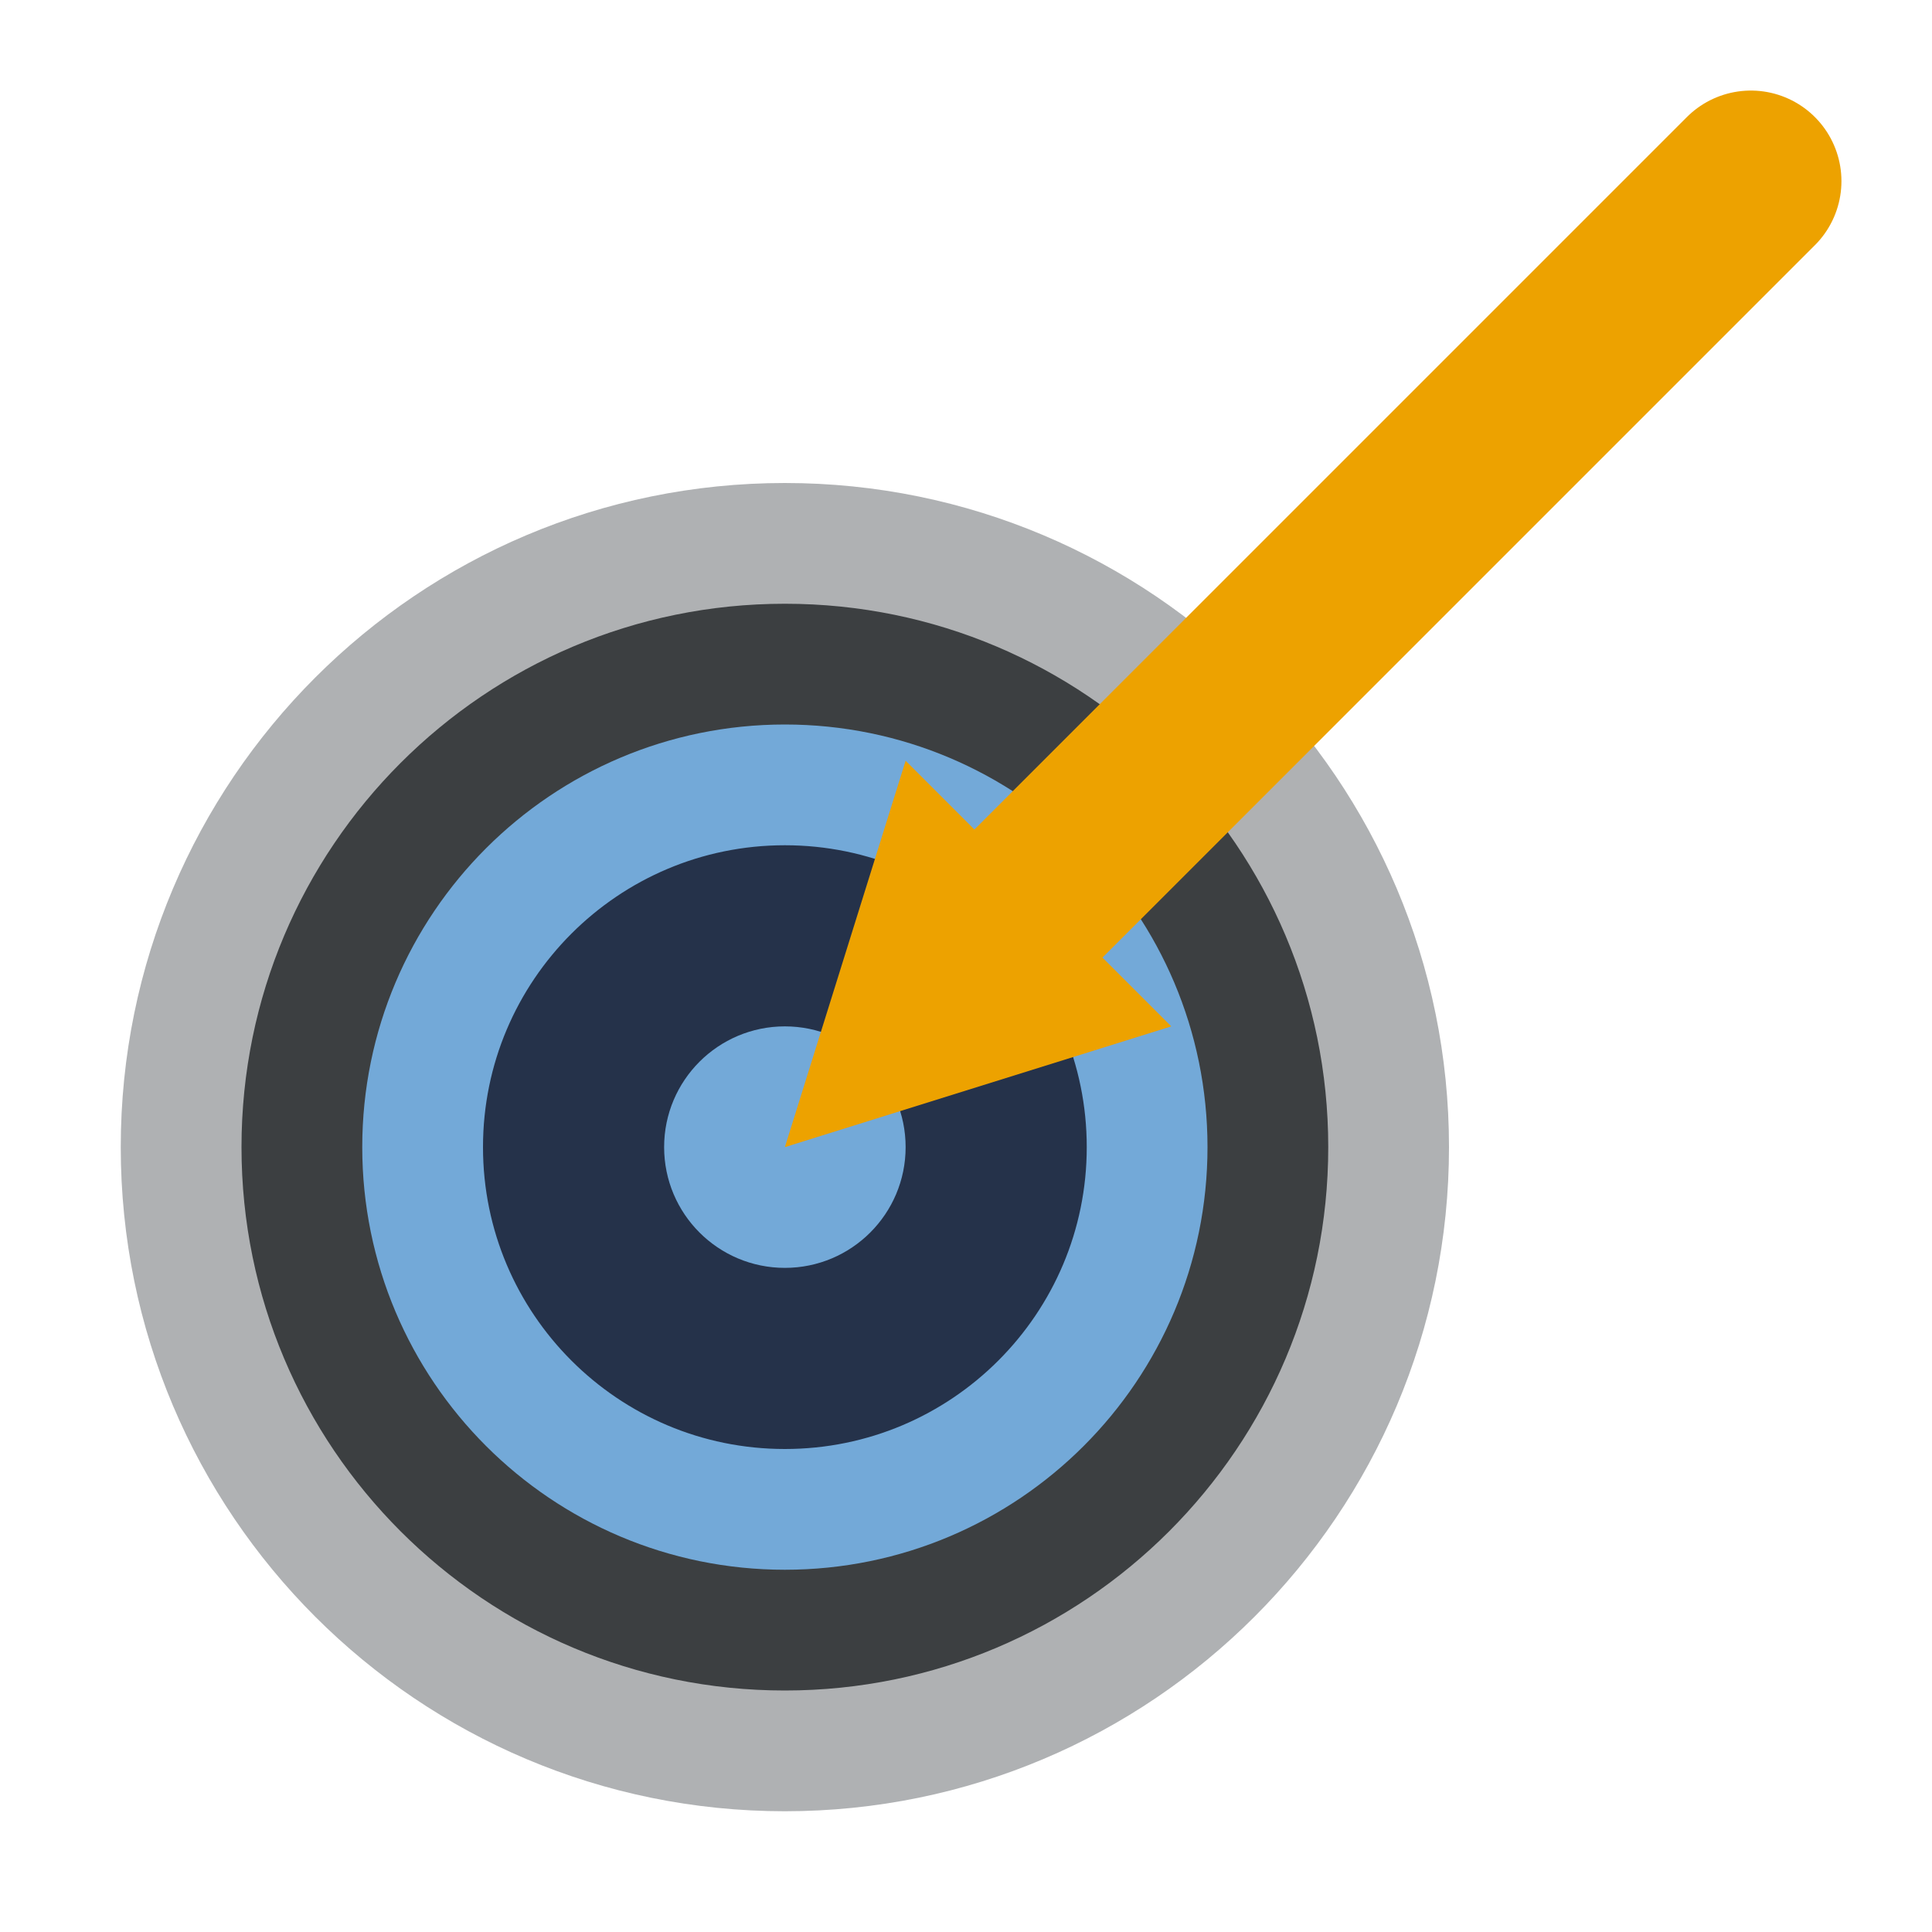
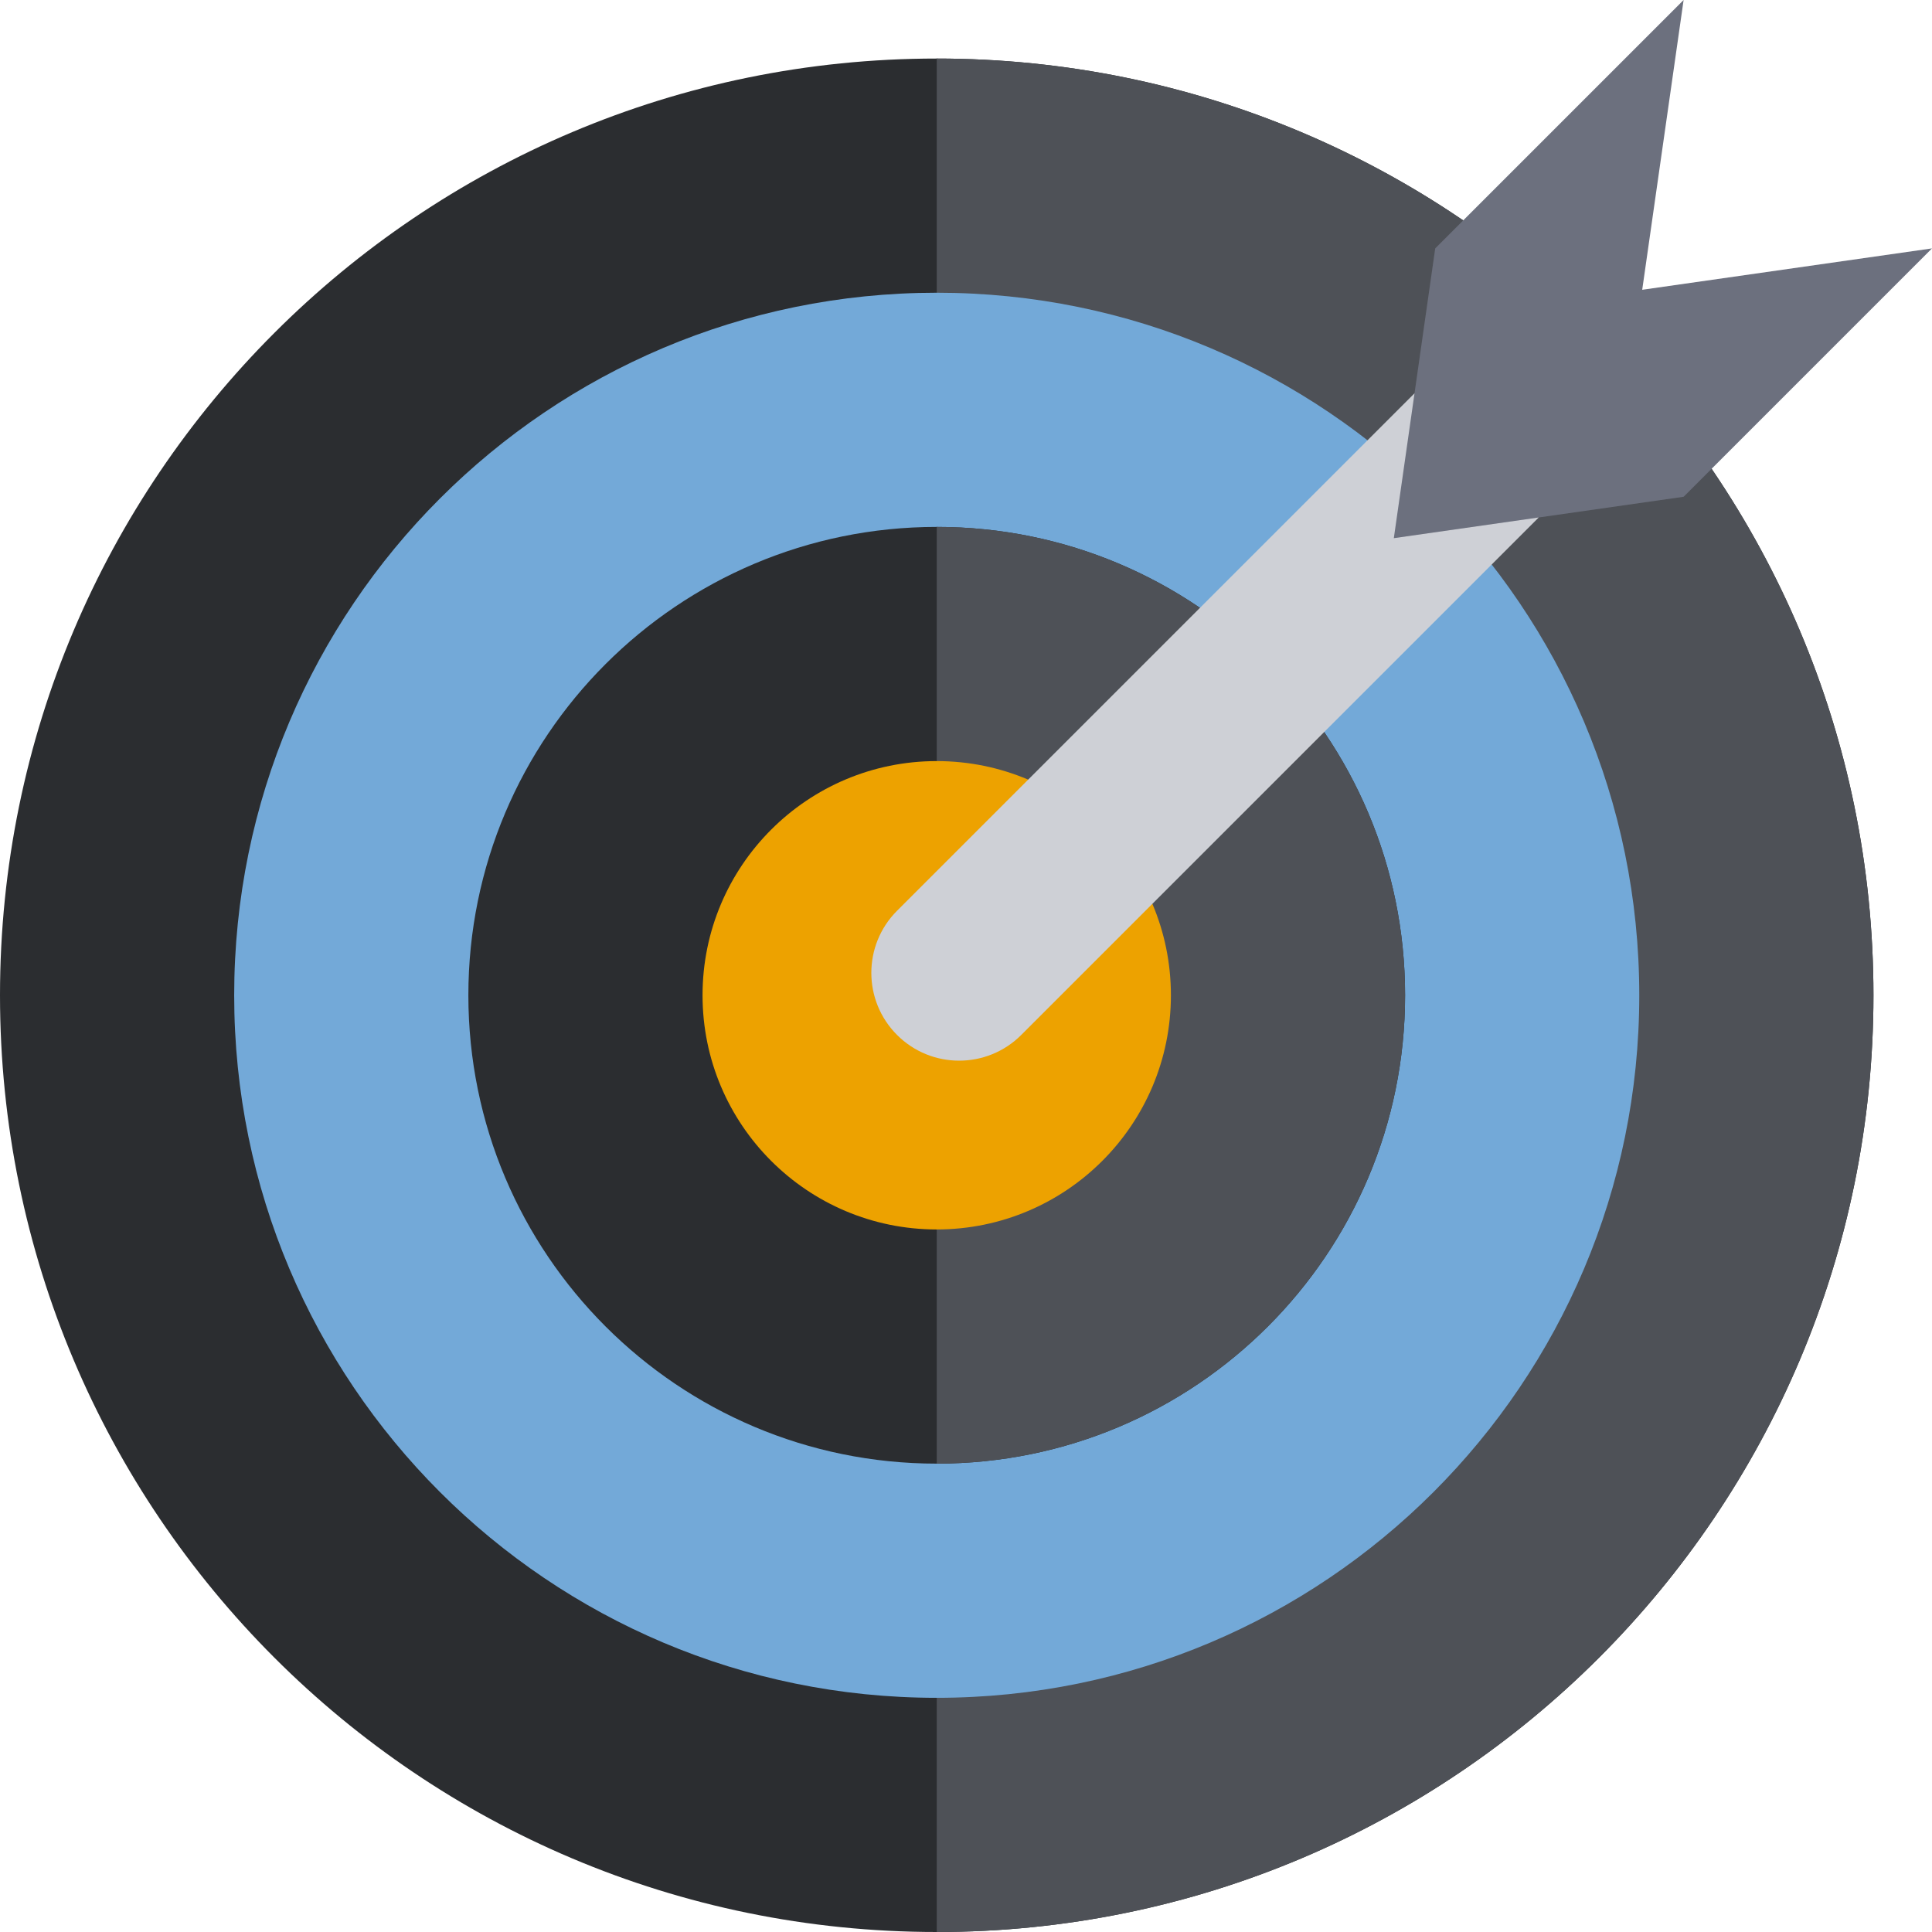
- <svg xmlns="http://www.w3.org/2000/svg" width="16" height="16">
-   <circle cx="6.5" cy="9.5" r="5" fill="#3c3f41" stroke="#afb1b3" />
-   <circle cx="6.5" cy="9.5" r="3" fill="#25324a" stroke="#73a9d8" />
-   <circle cx="6.5" cy="9.5" r="1" fill="#73a9d8" />
-   <path d="M14.5 1.5 8.3 7.7" fill="none" stroke="#eda200" stroke-linecap="round" stroke-width="1.5" />
-   <path d="m6.5 9.5 1-3.2 2.2 2.2z" fill="#eda200" />
+ <svg xmlns="http://www.w3.org/2000/svg" width="16" height="16" version="1.1" viewBox="0 0 330 330">
+   <circle cx="160" cy="170" r="160" fill="#2b2d30" />
+   <path fill="#4e5157" d="M160 10c88.365 0 160 71.634 160 160s-71.635 160-160 160" />
+   <circle cx="160" cy="170" r="120" fill="#73a9d8" />
+   <circle cx="160" cy="170" r="80" fill="#2b2d30" />
+   <path fill="#4e5157" d="M160 90c44.183 0 80 35.817 80 80s-35.817 80-80 80" />
+   <circle cx="160" cy="170" r="40" fill="#eda200" />
+   <path fill="#ced0d6" d="m241.611 67.175-8.031 8.031-28.62 28.62-29.34 29.34-22.397 22.398c-5.857 5.857-5.857 15.355 0 21.213 5.857 5.858 15.355 5.858 21.214 0l22.398-22.397 29.34-29.339 28.619-28.62 8.032-8.031z" />
+   <path fill="#6c707e" d="m241.611 67.175-3.535 24.749 42.426-42.427L287.574 0l-37.65 37.649-4.778 4.778zM238.076 91.924l24.749-3.535 24.748-3.536 4.778-4.778L330 42.427l-49.498 7.07z" />
</svg>
